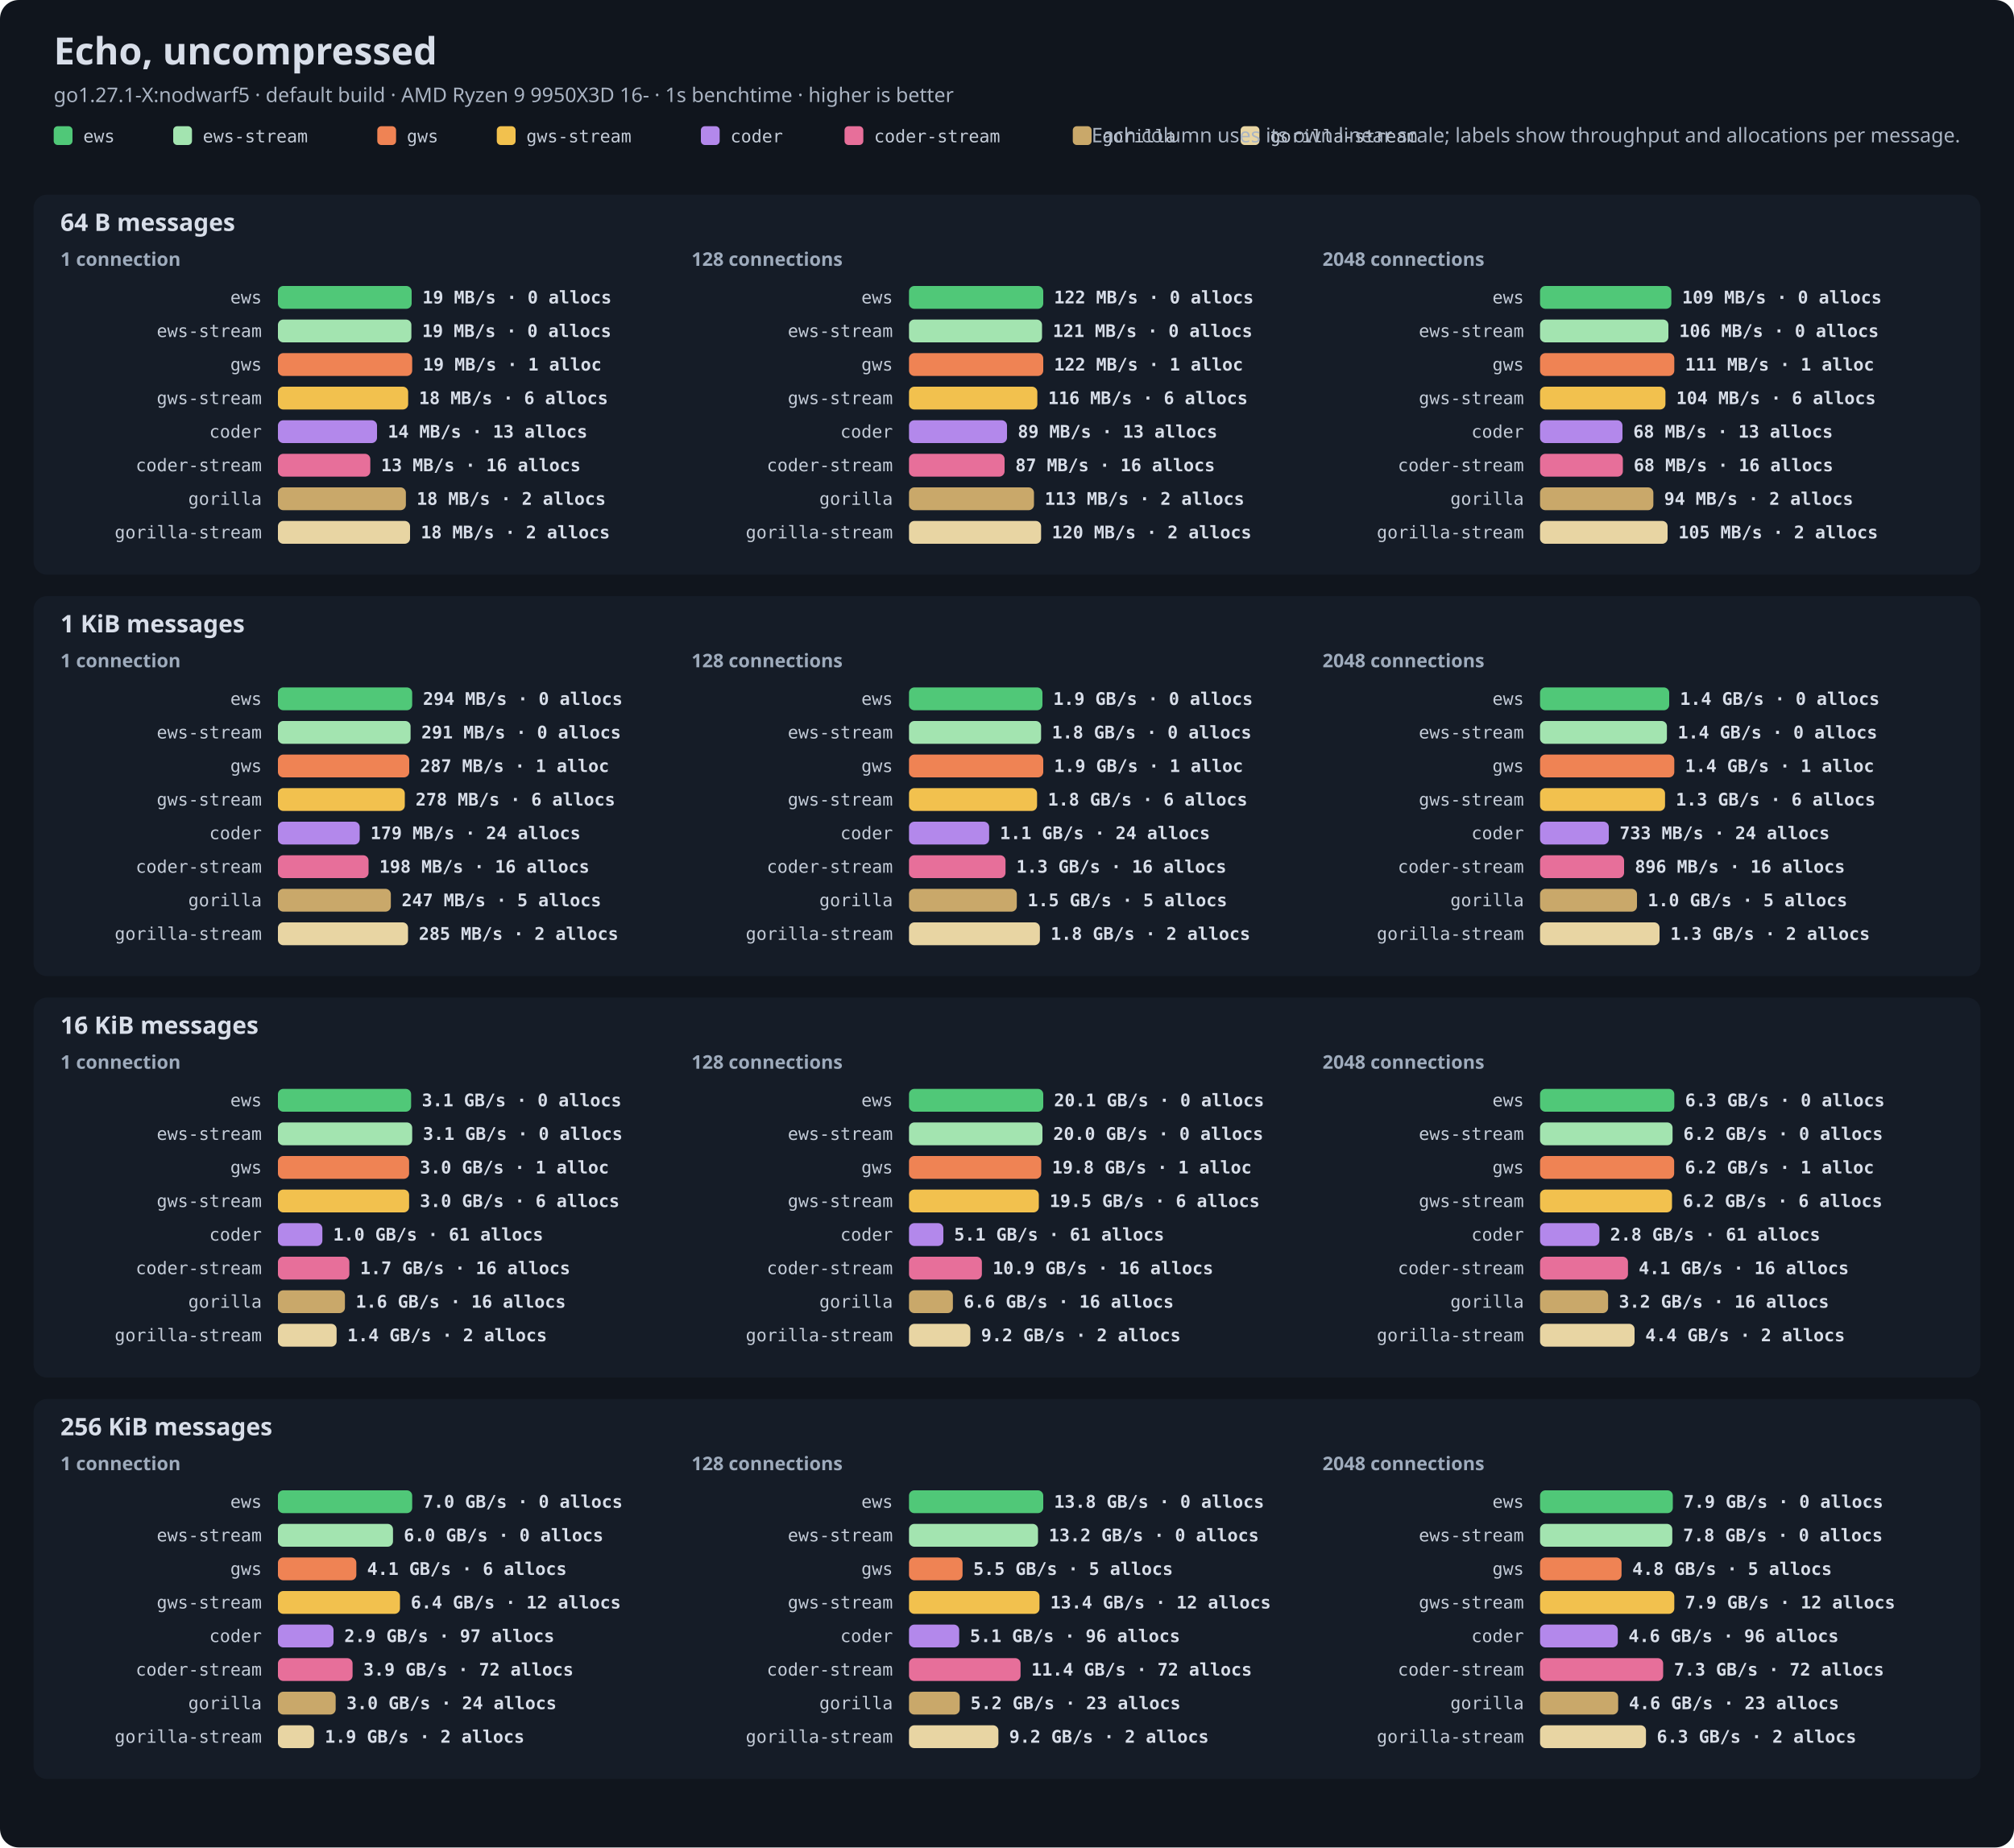
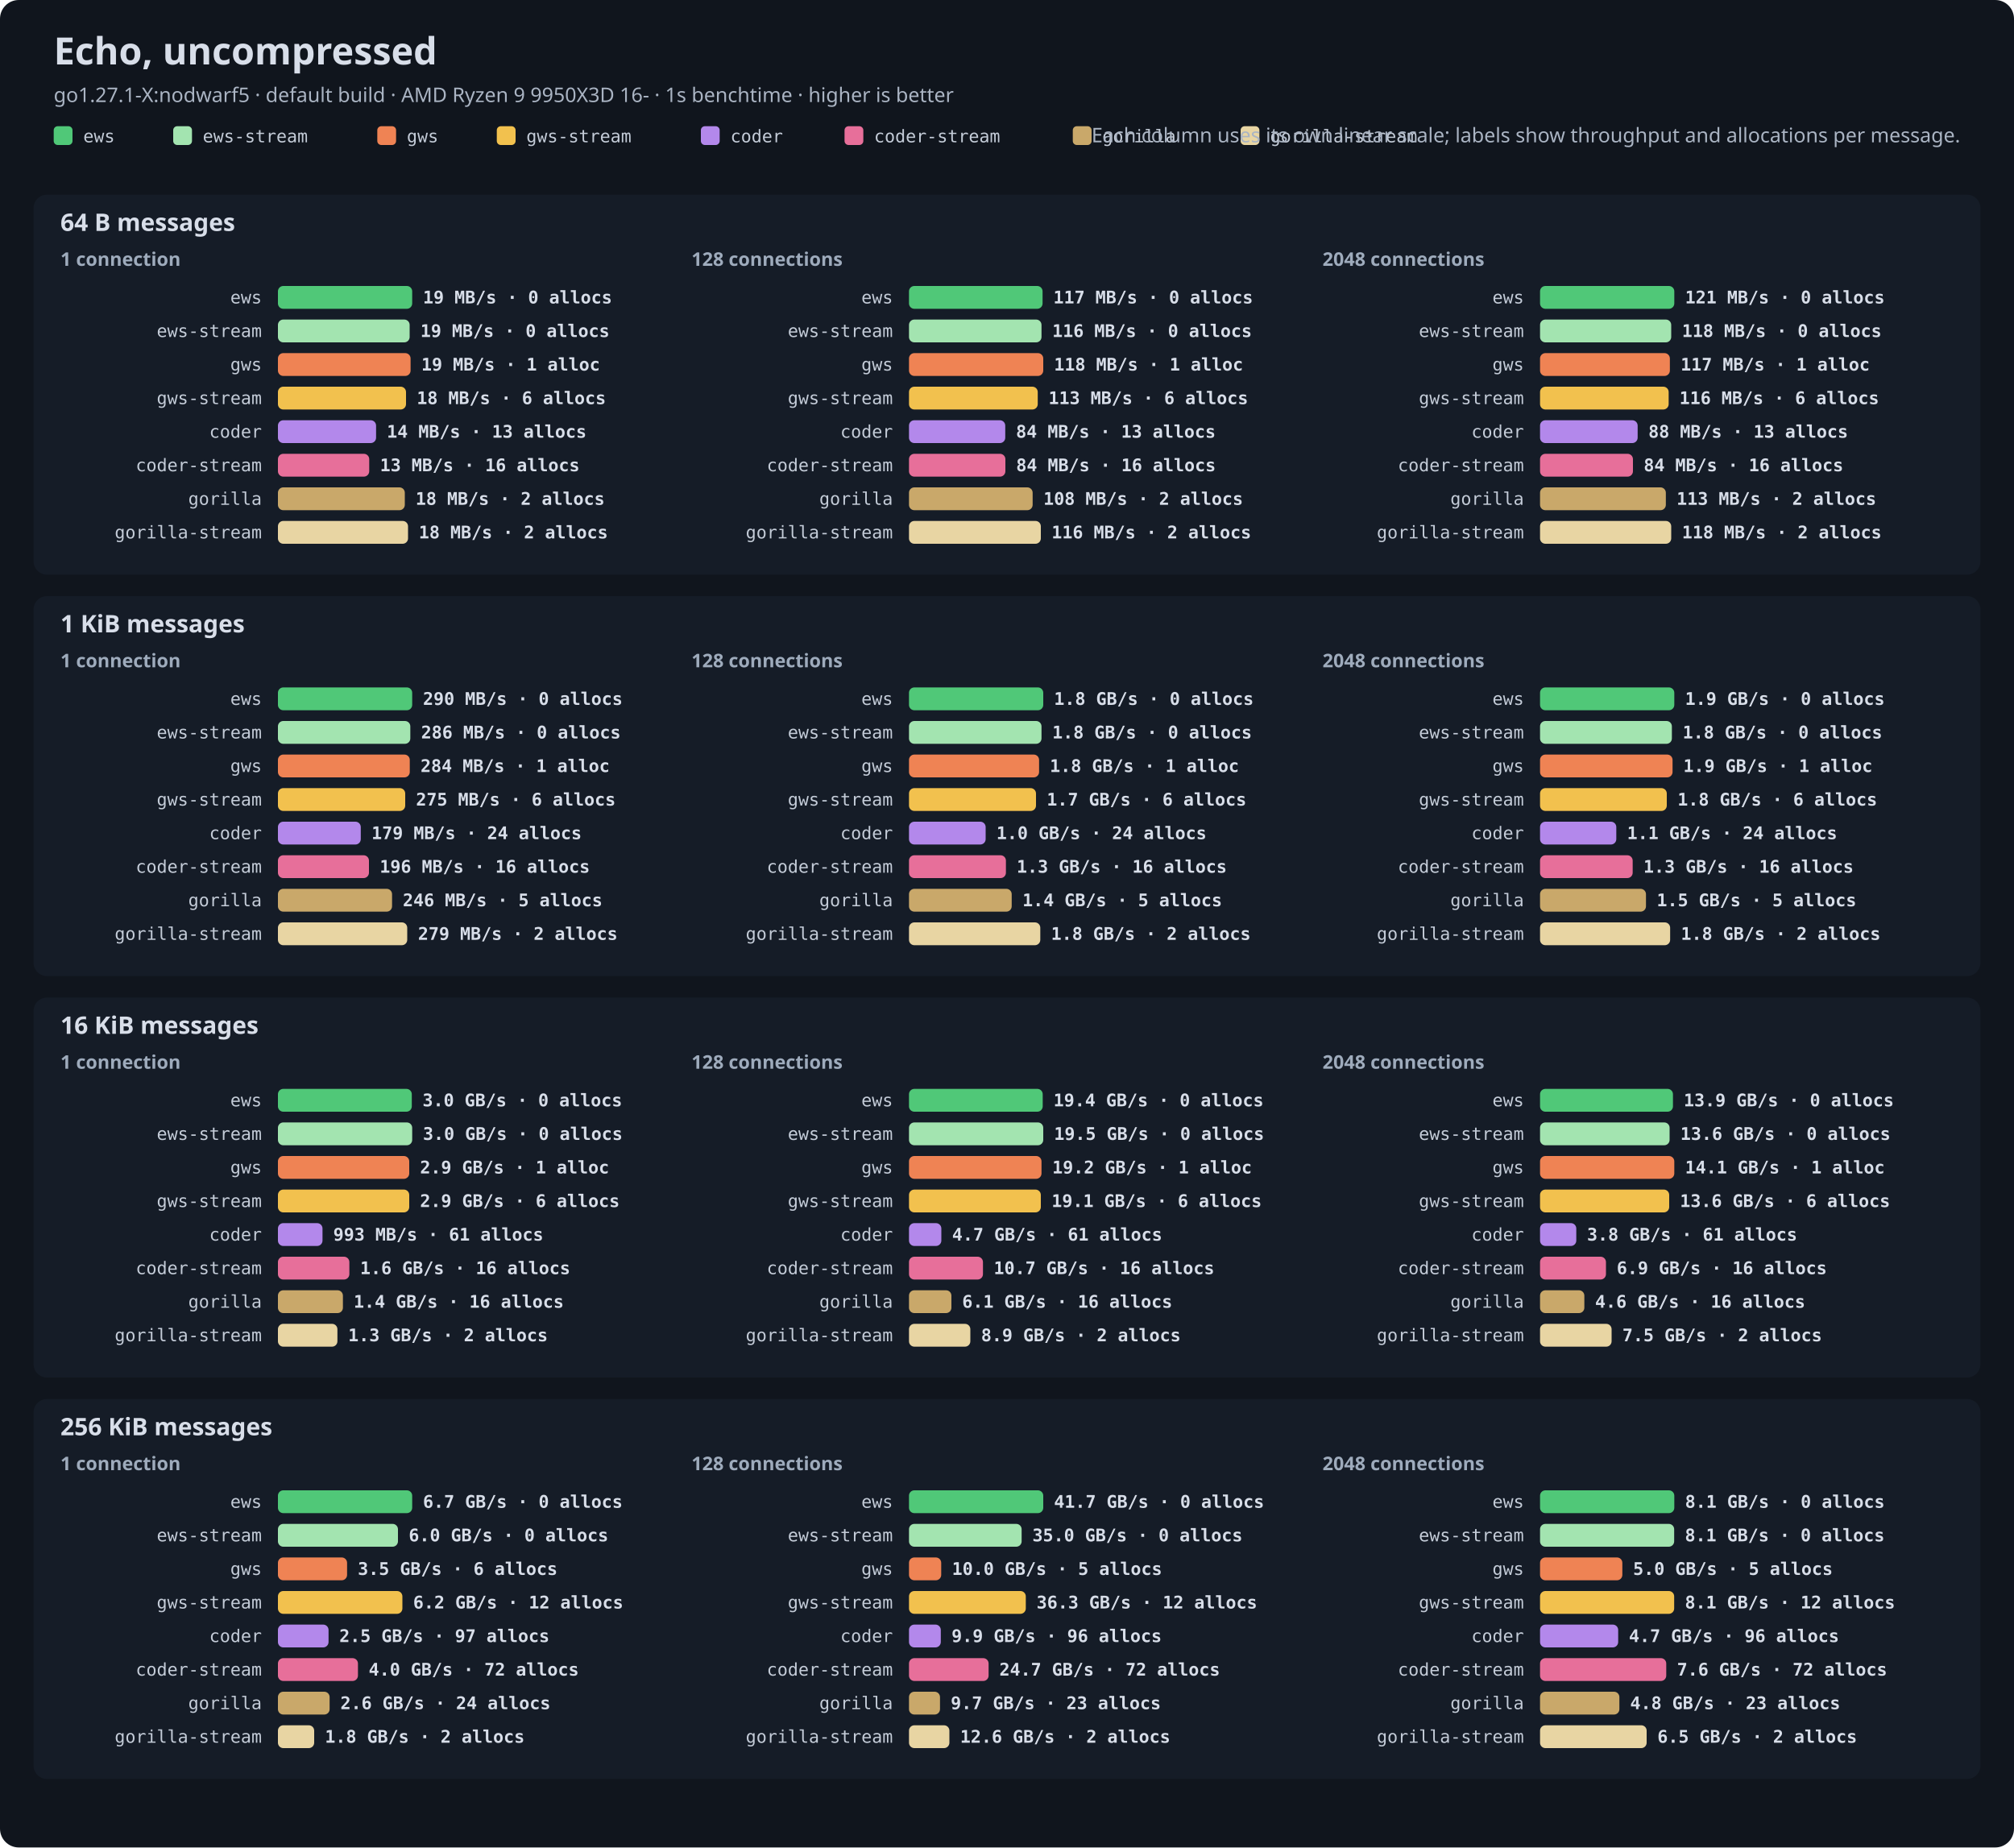
<svg xmlns="http://www.w3.org/2000/svg" width="1500" height="1376" viewBox="0 0 1500 1376" role="img" aria-labelledby="title desc">
  <style>text{font-family:ui-monospace,SFMono-Regular,Menlo,Consolas,monospace;fill:#d8dee9}.title{font-family:ui-sans-serif,system-ui,sans-serif;font-size:28px;font-weight:700}.subtitle{font-family:ui-sans-serif,system-ui,sans-serif;font-size:15px;fill:#aab4c3}.group{font-family:ui-sans-serif,system-ui,sans-serif;font-size:18px;font-weight:650}.contract{font-family:ui-sans-serif,system-ui,sans-serif;font-size:14px;font-weight:650;fill:#9eabbc}.series{font-size:13px;fill:#c4ccd8}.value{font-size:13px;font-weight:650}.panel{fill:#151c27}</style>
  <rect width="1500" height="1376" rx="14" fill="#10151d" />
  <text class="title" x="40" y="48">Echo, uncompressed</text>
  <text class="subtitle" x="40" y="76">go1.27.1-X:nodwarf5 · default build · AMD Ryzen 9 9950X3D 16- · 1s benchtime · higher is better</text>
  <rect x="40" y="94" width="14" height="14" rx="3" fill="#50c878" />
  <text class="series" x="62" y="106">ews</text>
  <rect x="129" y="94" width="14" height="14" rx="3" fill="#a3e4b0" />
  <text class="series" x="151" y="106">ews-stream</text>
  <rect x="281" y="94" width="14" height="14" rx="3" fill="#ef8354" />
  <text class="series" x="303" y="106">gws</text>
  <rect x="370" y="94" width="14" height="14" rx="3" fill="#f2c14e" />
  <text class="series" x="392" y="106">gws-stream</text>
  <rect x="522" y="94" width="14" height="14" rx="3" fill="#b388eb" />
  <text class="series" x="544" y="106">coder</text>
  <rect x="629" y="94" width="14" height="14" rx="3" fill="#e76f9a" />
  <text class="series" x="651" y="106">coder-stream</text>
  <rect x="799" y="94" width="14" height="14" rx="3" fill="#c9a86a" />
  <text class="series" x="821" y="106">gorilla</text>
  <rect x="924" y="94" width="14" height="14" rx="3" fill="#e8d5a3" />
  <text class="series" x="946" y="106">gorilla-stream</text>
  <text class="subtitle" x="1460" y="106" text-anchor="end">Each column uses its own linear scale; labels show throughput and allocations per message.</text>
  <g transform="translate(0,145)">
    <rect class="panel" x="25" y="0" width="1450" height="283" rx="10" />
    <text class="group" x="45" y="27">64 B messages</text>
    <text class="contract" x="45" y="53">1 connection</text>
    <text class="series" x="195" y="81" text-anchor="end">ews</text>
-     <rect x="207" y="68" width="99.6" height="17" rx="4" fill="#50c878" />
-     <text class="value" x="314.6" y="81">19 MB/s · 0 allocs</text>
+     <rect x="207" y="68" width="100.0" height="17" rx="4" fill="#50c878" />
+     <text class="value" x="315.0" y="81">19 MB/s · 0 allocs</text>
    <text class="series" x="195" y="106" text-anchor="end">ews-stream</text>
-     <rect x="207" y="93" width="99.4" height="17" rx="4" fill="#a3e4b0" />
-     <text class="value" x="314.4" y="106">19 MB/s · 0 allocs</text>
+     <rect x="207" y="93" width="98.1" height="17" rx="4" fill="#a3e4b0" />
+     <text class="value" x="313.1" y="106">19 MB/s · 0 allocs</text>
    <text class="series" x="195" y="131" text-anchor="end">gws</text>
-     <rect x="207" y="118" width="100.0" height="17" rx="4" fill="#ef8354" />
-     <text class="value" x="315.0" y="131">19 MB/s · 1 alloc</text>
+     <rect x="207" y="118" width="98.8" height="17" rx="4" fill="#ef8354" />
+     <text class="value" x="313.8" y="131">19 MB/s · 1 alloc</text>
    <text class="series" x="195" y="156" text-anchor="end">gws-stream</text>
-     <rect x="207" y="143" width="97.0" height="17" rx="4" fill="#f2c14e" />
-     <text class="value" x="312.0" y="156">18 MB/s · 6 allocs</text>
+     <rect x="207" y="143" width="95.4" height="17" rx="4" fill="#f2c14e" />
+     <text class="value" x="310.4" y="156">18 MB/s · 6 allocs</text>
    <text class="series" x="195" y="181" text-anchor="end">coder</text>
-     <rect x="207" y="168" width="73.8" height="17" rx="4" fill="#b388eb" />
-     <text class="value" x="288.8" y="181">14 MB/s · 13 allocs</text>
+     <rect x="207" y="168" width="73.1" height="17" rx="4" fill="#b388eb" />
+     <text class="value" x="288.1" y="181">14 MB/s · 13 allocs</text>
    <text class="series" x="195" y="206" text-anchor="end">coder-stream</text>
-     <rect x="207" y="193" width="68.8" height="17" rx="4" fill="#e76f9a" />
-     <text class="value" x="283.8" y="206">13 MB/s · 16 allocs</text>
+     <rect x="207" y="193" width="68.0" height="17" rx="4" fill="#e76f9a" />
+     <text class="value" x="283.0" y="206">13 MB/s · 16 allocs</text>
    <text class="series" x="195" y="231" text-anchor="end">gorilla</text>
-     <rect x="207" y="218" width="95.3" height="17" rx="4" fill="#c9a86a" />
-     <text class="value" x="310.3" y="231">18 MB/s · 2 allocs</text>
+     <rect x="207" y="218" width="94.5" height="17" rx="4" fill="#c9a86a" />
+     <text class="value" x="309.5" y="231">18 MB/s · 2 allocs</text>
    <text class="series" x="195" y="256" text-anchor="end">gorilla-stream</text>
-     <rect x="207" y="243" width="98.4" height="17" rx="4" fill="#e8d5a3" />
-     <text class="value" x="313.4" y="256">18 MB/s · 2 allocs</text>
+     <rect x="207" y="243" width="96.9" height="17" rx="4" fill="#e8d5a3" />
+     <text class="value" x="311.9" y="256">18 MB/s · 2 allocs</text>
    <text class="contract" x="515" y="53">128 connections</text>
    <text class="series" x="665" y="81" text-anchor="end">ews</text>
-     <rect x="677" y="68" width="100.0" height="17" rx="4" fill="#50c878" />
-     <text class="value" x="785.0" y="81">122 MB/s · 0 allocs</text>
+     <rect x="677" y="68" width="99.5" height="17" rx="4" fill="#50c878" />
+     <text class="value" x="784.5" y="81">117 MB/s · 0 allocs</text>
    <text class="series" x="665" y="106" text-anchor="end">ews-stream</text>
-     <rect x="677" y="93" width="99.1" height="17" rx="4" fill="#a3e4b0" />
-     <text class="value" x="784.1" y="106">121 MB/s · 0 allocs</text>
+     <rect x="677" y="93" width="98.7" height="17" rx="4" fill="#a3e4b0" />
+     <text class="value" x="783.7" y="106">116 MB/s · 0 allocs</text>
    <text class="series" x="665" y="131" text-anchor="end">gws</text>
    <rect x="677" y="118" width="100.0" height="17" rx="4" fill="#ef8354" />
-     <text class="value" x="785.0" y="131">122 MB/s · 1 alloc</text>
+     <text class="value" x="785.0" y="131">118 MB/s · 1 alloc</text>
    <text class="series" x="665" y="156" text-anchor="end">gws-stream</text>
-     <rect x="677" y="143" width="95.6" height="17" rx="4" fill="#f2c14e" />
-     <text class="value" x="780.6" y="156">116 MB/s · 6 allocs</text>
+     <rect x="677" y="143" width="95.9" height="17" rx="4" fill="#f2c14e" />
+     <text class="value" x="780.9" y="156">113 MB/s · 6 allocs</text>
    <text class="series" x="665" y="181" text-anchor="end">coder</text>
-     <rect x="677" y="168" width="73.0" height="17" rx="4" fill="#b388eb" />
-     <text class="value" x="758.0" y="181">89 MB/s · 13 allocs</text>
+     <rect x="677" y="168" width="71.7" height="17" rx="4" fill="#b388eb" />
+     <text class="value" x="756.7" y="181">84 MB/s · 13 allocs</text>
    <text class="series" x="665" y="206" text-anchor="end">coder-stream</text>
-     <rect x="677" y="193" width="71.2" height="17" rx="4" fill="#e76f9a" />
-     <text class="value" x="756.2" y="206">87 MB/s · 16 allocs</text>
+     <rect x="677" y="193" width="71.8" height="17" rx="4" fill="#e76f9a" />
+     <text class="value" x="756.8" y="206">84 MB/s · 16 allocs</text>
    <text class="series" x="665" y="231" text-anchor="end">gorilla</text>
-     <rect x="677" y="218" width="93.1" height="17" rx="4" fill="#c9a86a" />
-     <text class="value" x="778.1" y="231">113 MB/s · 2 allocs</text>
+     <rect x="677" y="218" width="92.1" height="17" rx="4" fill="#c9a86a" />
+     <text class="value" x="777.1" y="231">108 MB/s · 2 allocs</text>
    <text class="series" x="665" y="256" text-anchor="end">gorilla-stream</text>
-     <rect x="677" y="243" width="98.4" height="17" rx="4" fill="#e8d5a3" />
-     <text class="value" x="783.4" y="256">120 MB/s · 2 allocs</text>
+     <rect x="677" y="243" width="98.2" height="17" rx="4" fill="#e8d5a3" />
+     <text class="value" x="783.2" y="256">116 MB/s · 2 allocs</text>
    <text class="contract" x="985" y="53">2048 connections</text>
    <text class="series" x="1135" y="81" text-anchor="end">ews</text>
-     <rect x="1147" y="68" width="97.8" height="17" rx="4" fill="#50c878" />
-     <text class="value" x="1252.8" y="81">109 MB/s · 0 allocs</text>
+     <rect x="1147" y="68" width="100.0" height="17" rx="4" fill="#50c878" />
+     <text class="value" x="1255.0" y="81">121 MB/s · 0 allocs</text>
    <text class="series" x="1135" y="106" text-anchor="end">ews-stream</text>
-     <rect x="1147" y="93" width="95.6" height="17" rx="4" fill="#a3e4b0" />
-     <text class="value" x="1250.6" y="106">106 MB/s · 0 allocs</text>
+     <rect x="1147" y="93" width="97.7" height="17" rx="4" fill="#a3e4b0" />
+     <text class="value" x="1252.7" y="106">118 MB/s · 0 allocs</text>
    <text class="series" x="1135" y="131" text-anchor="end">gws</text>
-     <rect x="1147" y="118" width="100.0" height="17" rx="4" fill="#ef8354" />
-     <text class="value" x="1255.0" y="131">111 MB/s · 1 alloc</text>
+     <rect x="1147" y="118" width="96.7" height="17" rx="4" fill="#ef8354" />
+     <text class="value" x="1251.7" y="131">117 MB/s · 1 alloc</text>
    <text class="series" x="1135" y="156" text-anchor="end">gws-stream</text>
-     <rect x="1147" y="143" width="93.4" height="17" rx="4" fill="#f2c14e" />
-     <text class="value" x="1248.4" y="156">104 MB/s · 6 allocs</text>
+     <rect x="1147" y="143" width="95.8" height="17" rx="4" fill="#f2c14e" />
+     <text class="value" x="1250.8" y="156">116 MB/s · 6 allocs</text>
    <text class="series" x="1135" y="181" text-anchor="end">coder</text>
-     <rect x="1147" y="168" width="61.4" height="17" rx="4" fill="#b388eb" />
-     <text class="value" x="1216.4" y="181">68 MB/s · 13 allocs</text>
+     <rect x="1147" y="168" width="72.7" height="17" rx="4" fill="#b388eb" />
+     <text class="value" x="1227.7" y="181">88 MB/s · 13 allocs</text>
    <text class="series" x="1135" y="206" text-anchor="end">coder-stream</text>
-     <rect x="1147" y="193" width="61.7" height="17" rx="4" fill="#e76f9a" />
-     <text class="value" x="1216.7" y="206">68 MB/s · 16 allocs</text>
+     <rect x="1147" y="193" width="69.2" height="17" rx="4" fill="#e76f9a" />
+     <text class="value" x="1224.2" y="206">84 MB/s · 16 allocs</text>
    <text class="series" x="1135" y="231" text-anchor="end">gorilla</text>
-     <rect x="1147" y="218" width="84.4" height="17" rx="4" fill="#c9a86a" />
-     <text class="value" x="1239.4" y="231">94 MB/s · 2 allocs</text>
+     <rect x="1147" y="218" width="93.7" height="17" rx="4" fill="#c9a86a" />
+     <text class="value" x="1248.7" y="231">113 MB/s · 2 allocs</text>
    <text class="series" x="1135" y="256" text-anchor="end">gorilla-stream</text>
-     <rect x="1147" y="243" width="95.0" height="17" rx="4" fill="#e8d5a3" />
-     <text class="value" x="1250.0" y="256">105 MB/s · 2 allocs</text>
+     <rect x="1147" y="243" width="97.7" height="17" rx="4" fill="#e8d5a3" />
+     <text class="value" x="1252.7" y="256">118 MB/s · 2 allocs</text>
  </g>
  <g transform="translate(0,444)">
    <rect class="panel" x="25" y="0" width="1450" height="283" rx="10" />
    <text class="group" x="45" y="27">1 KiB messages</text>
    <text class="contract" x="45" y="53">1 connection</text>
    <text class="series" x="195" y="81" text-anchor="end">ews</text>
    <rect x="207" y="68" width="100.0" height="17" rx="4" fill="#50c878" />
-     <text class="value" x="315.0" y="81">294 MB/s · 0 allocs</text>
+     <text class="value" x="315.0" y="81">290 MB/s · 0 allocs</text>
    <text class="series" x="195" y="106" text-anchor="end">ews-stream</text>
-     <rect x="207" y="93" width="98.8" height="17" rx="4" fill="#a3e4b0" />
-     <text class="value" x="313.8" y="106">291 MB/s · 0 allocs</text>
+     <rect x="207" y="93" width="98.6" height="17" rx="4" fill="#a3e4b0" />
+     <text class="value" x="313.6" y="106">286 MB/s · 0 allocs</text>
    <text class="series" x="195" y="131" text-anchor="end">gws</text>
-     <rect x="207" y="118" width="97.8" height="17" rx="4" fill="#ef8354" />
-     <text class="value" x="312.8" y="131">287 MB/s · 1 alloc</text>
+     <rect x="207" y="118" width="98.2" height="17" rx="4" fill="#ef8354" />
+     <text class="value" x="313.2" y="131">284 MB/s · 1 alloc</text>
    <text class="series" x="195" y="156" text-anchor="end">gws-stream</text>
-     <rect x="207" y="143" width="94.5" height="17" rx="4" fill="#f2c14e" />
-     <text class="value" x="309.5" y="156">278 MB/s · 6 allocs</text>
+     <rect x="207" y="143" width="94.8" height="17" rx="4" fill="#f2c14e" />
+     <text class="value" x="309.8" y="156">275 MB/s · 6 allocs</text>
    <text class="series" x="195" y="181" text-anchor="end">coder</text>
-     <rect x="207" y="168" width="60.9" height="17" rx="4" fill="#b388eb" />
-     <text class="value" x="275.9" y="181">179 MB/s · 24 allocs</text>
+     <rect x="207" y="168" width="61.7" height="17" rx="4" fill="#b388eb" />
+     <text class="value" x="276.7" y="181">179 MB/s · 24 allocs</text>
    <text class="series" x="195" y="206" text-anchor="end">coder-stream</text>
-     <rect x="207" y="193" width="67.5" height="17" rx="4" fill="#e76f9a" />
-     <text class="value" x="282.5" y="206">198 MB/s · 16 allocs</text>
+     <rect x="207" y="193" width="67.8" height="17" rx="4" fill="#e76f9a" />
+     <text class="value" x="282.8" y="206">196 MB/s · 16 allocs</text>
    <text class="series" x="195" y="231" text-anchor="end">gorilla</text>
-     <rect x="207" y="218" width="84.1" height="17" rx="4" fill="#c9a86a" />
-     <text class="value" x="299.1" y="231">247 MB/s · 5 allocs</text>
+     <rect x="207" y="218" width="85.0" height="17" rx="4" fill="#c9a86a" />
+     <text class="value" x="300.0" y="231">246 MB/s · 5 allocs</text>
    <text class="series" x="195" y="256" text-anchor="end">gorilla-stream</text>
-     <rect x="207" y="243" width="96.9" height="17" rx="4" fill="#e8d5a3" />
-     <text class="value" x="311.9" y="256">285 MB/s · 2 allocs</text>
+     <rect x="207" y="243" width="96.3" height="17" rx="4" fill="#e8d5a3" />
+     <text class="value" x="311.3" y="256">279 MB/s · 2 allocs</text>
    <text class="contract" x="515" y="53">128 connections</text>
    <text class="series" x="665" y="81" text-anchor="end">ews</text>
-     <rect x="677" y="68" width="99.4" height="17" rx="4" fill="#50c878" />
-     <text class="value" x="784.4" y="81">1.9 GB/s · 0 allocs</text>
+     <rect x="677" y="68" width="100.0" height="17" rx="4" fill="#50c878" />
+     <text class="value" x="785.0" y="81">1.8 GB/s · 0 allocs</text>
    <text class="series" x="665" y="106" text-anchor="end">ews-stream</text>
-     <rect x="677" y="93" width="98.4" height="17" rx="4" fill="#a3e4b0" />
-     <text class="value" x="783.4" y="106">1.8 GB/s · 0 allocs</text>
+     <rect x="677" y="93" width="98.7" height="17" rx="4" fill="#a3e4b0" />
+     <text class="value" x="783.7" y="106">1.8 GB/s · 0 allocs</text>
    <text class="series" x="665" y="131" text-anchor="end">gws</text>
-     <rect x="677" y="118" width="100.0" height="17" rx="4" fill="#ef8354" />
-     <text class="value" x="785.0" y="131">1.9 GB/s · 1 alloc</text>
+     <rect x="677" y="118" width="96.9" height="17" rx="4" fill="#ef8354" />
+     <text class="value" x="781.9" y="131">1.8 GB/s · 1 alloc</text>
    <text class="series" x="665" y="156" text-anchor="end">gws-stream</text>
-     <rect x="677" y="143" width="95.4" height="17" rx="4" fill="#f2c14e" />
-     <text class="value" x="780.4" y="156">1.8 GB/s · 6 allocs</text>
+     <rect x="677" y="143" width="94.6" height="17" rx="4" fill="#f2c14e" />
+     <text class="value" x="779.6" y="156">1.7 GB/s · 6 allocs</text>
    <text class="series" x="665" y="181" text-anchor="end">coder</text>
-     <rect x="677" y="168" width="59.7" height="17" rx="4" fill="#b388eb" />
-     <text class="value" x="744.7" y="181">1.1 GB/s · 24 allocs</text>
+     <rect x="677" y="168" width="57.1" height="17" rx="4" fill="#b388eb" />
+     <text class="value" x="742.1" y="181">1.0 GB/s · 24 allocs</text>
    <text class="series" x="665" y="206" text-anchor="end">coder-stream</text>
-     <rect x="677" y="193" width="71.9" height="17" rx="4" fill="#e76f9a" />
-     <text class="value" x="756.9" y="206">1.3 GB/s · 16 allocs</text>
+     <rect x="677" y="193" width="72.2" height="17" rx="4" fill="#e76f9a" />
+     <text class="value" x="757.2" y="206">1.3 GB/s · 16 allocs</text>
    <text class="series" x="665" y="231" text-anchor="end">gorilla</text>
-     <rect x="677" y="218" width="80.3" height="17" rx="4" fill="#c9a86a" />
-     <text class="value" x="765.3" y="231">1.5 GB/s · 5 allocs</text>
+     <rect x="677" y="218" width="76.5" height="17" rx="4" fill="#c9a86a" />
+     <text class="value" x="761.5" y="231">1.4 GB/s · 5 allocs</text>
    <text class="series" x="665" y="256" text-anchor="end">gorilla-stream</text>
-     <rect x="677" y="243" width="97.5" height="17" rx="4" fill="#e8d5a3" />
-     <text class="value" x="782.5" y="256">1.8 GB/s · 2 allocs</text>
+     <rect x="677" y="243" width="97.8" height="17" rx="4" fill="#e8d5a3" />
+     <text class="value" x="782.8" y="256">1.8 GB/s · 2 allocs</text>
    <text class="contract" x="985" y="53">2048 connections</text>
    <text class="series" x="1135" y="81" text-anchor="end">ews</text>
-     <rect x="1147" y="68" width="96.2" height="17" rx="4" fill="#50c878" />
-     <text class="value" x="1251.2" y="81">1.4 GB/s · 0 allocs</text>
+     <rect x="1147" y="68" width="100.0" height="17" rx="4" fill="#50c878" />
+     <text class="value" x="1255.0" y="81">1.9 GB/s · 0 allocs</text>
    <text class="series" x="1135" y="106" text-anchor="end">ews-stream</text>
-     <rect x="1147" y="93" width="94.5" height="17" rx="4" fill="#a3e4b0" />
-     <text class="value" x="1249.5" y="106">1.4 GB/s · 0 allocs</text>
+     <rect x="1147" y="93" width="98.2" height="17" rx="4" fill="#a3e4b0" />
+     <text class="value" x="1253.2" y="106">1.8 GB/s · 0 allocs</text>
    <text class="series" x="1135" y="131" text-anchor="end">gws</text>
-     <rect x="1147" y="118" width="100.0" height="17" rx="4" fill="#ef8354" />
-     <text class="value" x="1255.0" y="131">1.4 GB/s · 1 alloc</text>
+     <rect x="1147" y="118" width="98.7" height="17" rx="4" fill="#ef8354" />
+     <text class="value" x="1253.7" y="131">1.9 GB/s · 1 alloc</text>
    <text class="series" x="1135" y="156" text-anchor="end">gws-stream</text>
-     <rect x="1147" y="143" width="93.1" height="17" rx="4" fill="#f2c14e" />
-     <text class="value" x="1248.1" y="156">1.3 GB/s · 6 allocs</text>
+     <rect x="1147" y="143" width="94.4" height="17" rx="4" fill="#f2c14e" />
+     <text class="value" x="1249.4" y="156">1.8 GB/s · 6 allocs</text>
    <text class="series" x="1135" y="181" text-anchor="end">coder</text>
-     <rect x="1147" y="168" width="51.2" height="17" rx="4" fill="#b388eb" />
-     <text class="value" x="1206.2" y="181">733 MB/s · 24 allocs</text>
+     <rect x="1147" y="168" width="56.8" height="17" rx="4" fill="#b388eb" />
+     <text class="value" x="1211.8" y="181">1.1 GB/s · 24 allocs</text>
    <text class="series" x="1135" y="206" text-anchor="end">coder-stream</text>
-     <rect x="1147" y="193" width="62.6" height="17" rx="4" fill="#e76f9a" />
-     <text class="value" x="1217.6" y="206">896 MB/s · 16 allocs</text>
+     <rect x="1147" y="193" width="69.0" height="17" rx="4" fill="#e76f9a" />
+     <text class="value" x="1224.0" y="206">1.3 GB/s · 16 allocs</text>
    <text class="series" x="1135" y="231" text-anchor="end">gorilla</text>
-     <rect x="1147" y="218" width="72.2" height="17" rx="4" fill="#c9a86a" />
-     <text class="value" x="1227.2" y="231">1.0 GB/s · 5 allocs</text>
+     <rect x="1147" y="218" width="78.9" height="17" rx="4" fill="#c9a86a" />
+     <text class="value" x="1233.9" y="231">1.5 GB/s · 5 allocs</text>
    <text class="series" x="1135" y="256" text-anchor="end">gorilla-stream</text>
-     <rect x="1147" y="243" width="89.0" height="17" rx="4" fill="#e8d5a3" />
-     <text class="value" x="1244.0" y="256">1.3 GB/s · 2 allocs</text>
+     <rect x="1147" y="243" width="96.9" height="17" rx="4" fill="#e8d5a3" />
+     <text class="value" x="1251.9" y="256">1.8 GB/s · 2 allocs</text>
  </g>
  <g transform="translate(0,743)">
    <rect class="panel" x="25" y="0" width="1450" height="283" rx="10" />
    <text class="group" x="45" y="27">16 KiB messages</text>
    <text class="contract" x="45" y="53">1 connection</text>
    <text class="series" x="195" y="81" text-anchor="end">ews</text>
-     <rect x="207" y="68" width="99.2" height="17" rx="4" fill="#50c878" />
-     <text class="value" x="314.2" y="81">3.1 GB/s · 0 allocs</text>
+     <rect x="207" y="68" width="99.7" height="17" rx="4" fill="#50c878" />
+     <text class="value" x="314.7" y="81">3.0 GB/s · 0 allocs</text>
    <text class="series" x="195" y="106" text-anchor="end">ews-stream</text>
    <rect x="207" y="93" width="100.0" height="17" rx="4" fill="#a3e4b0" />
-     <text class="value" x="315.0" y="106">3.1 GB/s · 0 allocs</text>
+     <text class="value" x="315.0" y="106">3.0 GB/s · 0 allocs</text>
    <text class="series" x="195" y="131" text-anchor="end">gws</text>
-     <rect x="207" y="118" width="97.7" height="17" rx="4" fill="#ef8354" />
-     <text class="value" x="312.7" y="131">3.0 GB/s · 1 alloc</text>
+     <rect x="207" y="118" width="97.8" height="17" rx="4" fill="#ef8354" />
+     <text class="value" x="312.8" y="131">2.9 GB/s · 1 alloc</text>
    <text class="series" x="195" y="156" text-anchor="end">gws-stream</text>
-     <rect x="207" y="143" width="97.7" height="17" rx="4" fill="#f2c14e" />
-     <text class="value" x="312.7" y="156">3.0 GB/s · 6 allocs</text>
+     <rect x="207" y="143" width="97.8" height="17" rx="4" fill="#f2c14e" />
+     <text class="value" x="312.8" y="156">2.9 GB/s · 6 allocs</text>
    <text class="series" x="195" y="181" text-anchor="end">coder</text>
-     <rect x="207" y="168" width="33.1" height="17" rx="4" fill="#b388eb" />
-     <text class="value" x="248.1" y="181">1.0 GB/s · 61 allocs</text>
+     <rect x="207" y="168" width="33.2" height="17" rx="4" fill="#b388eb" />
+     <text class="value" x="248.2" y="181">993 MB/s · 61 allocs</text>
    <text class="series" x="195" y="206" text-anchor="end">coder-stream</text>
    <rect x="207" y="193" width="53.2" height="17" rx="4" fill="#e76f9a" />
-     <text class="value" x="268.2" y="206">1.7 GB/s · 16 allocs</text>
+     <text class="value" x="268.2" y="206">1.6 GB/s · 16 allocs</text>
    <text class="series" x="195" y="231" text-anchor="end">gorilla</text>
-     <rect x="207" y="218" width="49.9" height="17" rx="4" fill="#c9a86a" />
-     <text class="value" x="264.9" y="231">1.6 GB/s · 16 allocs</text>
+     <rect x="207" y="218" width="48.4" height="17" rx="4" fill="#c9a86a" />
+     <text class="value" x="263.4" y="231">1.4 GB/s · 16 allocs</text>
    <text class="series" x="195" y="256" text-anchor="end">gorilla-stream</text>
-     <rect x="207" y="243" width="43.7" height="17" rx="4" fill="#e8d5a3" />
-     <text class="value" x="258.7" y="256">1.4 GB/s · 2 allocs</text>
+     <rect x="207" y="243" width="44.3" height="17" rx="4" fill="#e8d5a3" />
+     <text class="value" x="259.3" y="256">1.3 GB/s · 2 allocs</text>
    <text class="contract" x="515" y="53">128 connections</text>
    <text class="series" x="665" y="81" text-anchor="end">ews</text>
-     <rect x="677" y="68" width="100.0" height="17" rx="4" fill="#50c878" />
-     <text class="value" x="785.0" y="81">20.1 GB/s · 0 allocs</text>
+     <rect x="677" y="68" width="99.6" height="17" rx="4" fill="#50c878" />
+     <text class="value" x="784.6" y="81">19.4 GB/s · 0 allocs</text>
    <text class="series" x="665" y="106" text-anchor="end">ews-stream</text>
-     <rect x="677" y="93" width="99.4" height="17" rx="4" fill="#a3e4b0" />
-     <text class="value" x="784.4" y="106">20.0 GB/s · 0 allocs</text>
+     <rect x="677" y="93" width="100.0" height="17" rx="4" fill="#a3e4b0" />
+     <text class="value" x="785.0" y="106">19.5 GB/s · 0 allocs</text>
    <text class="series" x="665" y="131" text-anchor="end">gws</text>
-     <rect x="677" y="118" width="98.5" height="17" rx="4" fill="#ef8354" />
-     <text class="value" x="783.5" y="131">19.8 GB/s · 1 alloc</text>
+     <rect x="677" y="118" width="98.7" height="17" rx="4" fill="#ef8354" />
+     <text class="value" x="783.7" y="131">19.2 GB/s · 1 alloc</text>
    <text class="series" x="665" y="156" text-anchor="end">gws-stream</text>
-     <rect x="677" y="143" width="96.7" height="17" rx="4" fill="#f2c14e" />
-     <text class="value" x="781.7" y="156">19.5 GB/s · 6 allocs</text>
+     <rect x="677" y="143" width="98.2" height="17" rx="4" fill="#f2c14e" />
+     <text class="value" x="783.2" y="156">19.1 GB/s · 6 allocs</text>
    <text class="series" x="665" y="181" text-anchor="end">coder</text>
-     <rect x="677" y="168" width="25.6" height="17" rx="4" fill="#b388eb" />
-     <text class="value" x="710.6" y="181">5.1 GB/s · 61 allocs</text>
+     <rect x="677" y="168" width="24.1" height="17" rx="4" fill="#b388eb" />
+     <text class="value" x="709.1" y="181">4.7 GB/s · 61 allocs</text>
    <text class="series" x="665" y="206" text-anchor="end">coder-stream</text>
-     <rect x="677" y="193" width="54.3" height="17" rx="4" fill="#e76f9a" />
-     <text class="value" x="739.3" y="206">10.9 GB/s · 16 allocs</text>
+     <rect x="677" y="193" width="55.1" height="17" rx="4" fill="#e76f9a" />
+     <text class="value" x="740.1" y="206">10.7 GB/s · 16 allocs</text>
    <text class="series" x="665" y="231" text-anchor="end">gorilla</text>
-     <rect x="677" y="218" width="32.7" height="17" rx="4" fill="#c9a86a" />
-     <text class="value" x="717.7" y="231">6.6 GB/s · 16 allocs</text>
+     <rect x="677" y="218" width="31.6" height="17" rx="4" fill="#c9a86a" />
+     <text class="value" x="716.6" y="231">6.1 GB/s · 16 allocs</text>
    <text class="series" x="665" y="256" text-anchor="end">gorilla-stream</text>
    <rect x="677" y="243" width="45.7" height="17" rx="4" fill="#e8d5a3" />
-     <text class="value" x="730.7" y="256">9.2 GB/s · 2 allocs</text>
+     <text class="value" x="730.7" y="256">8.9 GB/s · 2 allocs</text>
    <text class="contract" x="985" y="53">2048 connections</text>
    <text class="series" x="1135" y="81" text-anchor="end">ews</text>
-     <rect x="1147" y="68" width="100.0" height="17" rx="4" fill="#50c878" />
-     <text class="value" x="1255.0" y="81">6.3 GB/s · 0 allocs</text>
+     <rect x="1147" y="68" width="99.0" height="17" rx="4" fill="#50c878" />
+     <text class="value" x="1254.0" y="81">13.9 GB/s · 0 allocs</text>
    <text class="series" x="1135" y="106" text-anchor="end">ews-stream</text>
-     <rect x="1147" y="93" width="98.7" height="17" rx="4" fill="#a3e4b0" />
-     <text class="value" x="1253.7" y="106">6.2 GB/s · 0 allocs</text>
+     <rect x="1147" y="93" width="96.5" height="17" rx="4" fill="#a3e4b0" />
+     <text class="value" x="1251.5" y="106">13.6 GB/s · 0 allocs</text>
    <text class="series" x="1135" y="131" text-anchor="end">gws</text>
-     <rect x="1147" y="118" width="99.9" height="17" rx="4" fill="#ef8354" />
-     <text class="value" x="1254.9" y="131">6.2 GB/s · 1 alloc</text>
+     <rect x="1147" y="118" width="100.0" height="17" rx="4" fill="#ef8354" />
+     <text class="value" x="1255.0" y="131">14.1 GB/s · 1 alloc</text>
    <text class="series" x="1135" y="156" text-anchor="end">gws-stream</text>
-     <rect x="1147" y="143" width="98.3" height="17" rx="4" fill="#f2c14e" />
-     <text class="value" x="1253.3" y="156">6.2 GB/s · 6 allocs</text>
+     <rect x="1147" y="143" width="96.2" height="17" rx="4" fill="#f2c14e" />
+     <text class="value" x="1251.2" y="156">13.6 GB/s · 6 allocs</text>
    <text class="series" x="1135" y="181" text-anchor="end">coder</text>
-     <rect x="1147" y="168" width="44.2" height="17" rx="4" fill="#b388eb" />
-     <text class="value" x="1199.2" y="181">2.8 GB/s · 61 allocs</text>
+     <rect x="1147" y="168" width="27.0" height="17" rx="4" fill="#b388eb" />
+     <text class="value" x="1182.0" y="181">3.8 GB/s · 61 allocs</text>
    <text class="series" x="1135" y="206" text-anchor="end">coder-stream</text>
-     <rect x="1147" y="193" width="65.5" height="17" rx="4" fill="#e76f9a" />
-     <text class="value" x="1220.5" y="206">4.1 GB/s · 16 allocs</text>
+     <rect x="1147" y="193" width="49.1" height="17" rx="4" fill="#e76f9a" />
+     <text class="value" x="1204.1" y="206">6.9 GB/s · 16 allocs</text>
    <text class="series" x="1135" y="231" text-anchor="end">gorilla</text>
-     <rect x="1147" y="218" width="50.7" height="17" rx="4" fill="#c9a86a" />
-     <text class="value" x="1205.7" y="231">3.2 GB/s · 16 allocs</text>
+     <rect x="1147" y="218" width="33.0" height="17" rx="4" fill="#c9a86a" />
+     <text class="value" x="1188.0" y="231">4.6 GB/s · 16 allocs</text>
    <text class="series" x="1135" y="256" text-anchor="end">gorilla-stream</text>
-     <rect x="1147" y="243" width="70.4" height="17" rx="4" fill="#e8d5a3" />
-     <text class="value" x="1225.4" y="256">4.4 GB/s · 2 allocs</text>
+     <rect x="1147" y="243" width="53.3" height="17" rx="4" fill="#e8d5a3" />
+     <text class="value" x="1208.3" y="256">7.5 GB/s · 2 allocs</text>
  </g>
  <g transform="translate(0,1042)">
    <rect class="panel" x="25" y="0" width="1450" height="283" rx="10" />
    <text class="group" x="45" y="27">256 KiB messages</text>
    <text class="contract" x="45" y="53">1 connection</text>
    <text class="series" x="195" y="81" text-anchor="end">ews</text>
    <rect x="207" y="68" width="100.0" height="17" rx="4" fill="#50c878" />
-     <text class="value" x="315.0" y="81">7.0 GB/s · 0 allocs</text>
+     <text class="value" x="315.0" y="81">6.7 GB/s · 0 allocs</text>
    <text class="series" x="195" y="106" text-anchor="end">ews-stream</text>
-     <rect x="207" y="93" width="85.7" height="17" rx="4" fill="#a3e4b0" />
-     <text class="value" x="300.7" y="106">6.0 GB/s · 0 allocs</text>
+     <rect x="207" y="93" width="89.4" height="17" rx="4" fill="#a3e4b0" />
+     <text class="value" x="304.4" y="106">6.0 GB/s · 0 allocs</text>
    <text class="series" x="195" y="131" text-anchor="end">gws</text>
-     <rect x="207" y="118" width="58.4" height="17" rx="4" fill="#ef8354" />
-     <text class="value" x="273.4" y="131">4.1 GB/s · 6 allocs</text>
+     <rect x="207" y="118" width="51.5" height="17" rx="4" fill="#ef8354" />
+     <text class="value" x="266.5" y="131">3.5 GB/s · 6 allocs</text>
    <text class="series" x="195" y="156" text-anchor="end">gws-stream</text>
-     <rect x="207" y="143" width="90.9" height="17" rx="4" fill="#f2c14e" />
-     <text class="value" x="305.9" y="156">6.4 GB/s · 12 allocs</text>
+     <rect x="207" y="143" width="92.7" height="17" rx="4" fill="#f2c14e" />
+     <text class="value" x="307.7" y="156">6.2 GB/s · 12 allocs</text>
    <text class="series" x="195" y="181" text-anchor="end">coder</text>
-     <rect x="207" y="168" width="41.4" height="17" rx="4" fill="#b388eb" />
-     <text class="value" x="256.4" y="181">2.9 GB/s · 97 allocs</text>
+     <rect x="207" y="168" width="37.7" height="17" rx="4" fill="#b388eb" />
+     <text class="value" x="252.7" y="181">2.5 GB/s · 97 allocs</text>
    <text class="series" x="195" y="206" text-anchor="end">coder-stream</text>
-     <rect x="207" y="193" width="55.6" height="17" rx="4" fill="#e76f9a" />
-     <text class="value" x="270.6" y="206">3.9 GB/s · 72 allocs</text>
+     <rect x="207" y="193" width="59.6" height="17" rx="4" fill="#e76f9a" />
+     <text class="value" x="274.6" y="206">4.0 GB/s · 72 allocs</text>
    <text class="series" x="195" y="231" text-anchor="end">gorilla</text>
-     <rect x="207" y="218" width="43.0" height="17" rx="4" fill="#c9a86a" />
-     <text class="value" x="258.0" y="231">3.0 GB/s · 24 allocs</text>
+     <rect x="207" y="218" width="38.5" height="17" rx="4" fill="#c9a86a" />
+     <text class="value" x="253.5" y="231">2.6 GB/s · 24 allocs</text>
    <text class="series" x="195" y="256" text-anchor="end">gorilla-stream</text>
-     <rect x="207" y="243" width="26.9" height="17" rx="4" fill="#e8d5a3" />
-     <text class="value" x="241.9" y="256">1.9 GB/s · 2 allocs</text>
+     <rect x="207" y="243" width="27.0" height="17" rx="4" fill="#e8d5a3" />
+     <text class="value" x="242.0" y="256">1.8 GB/s · 2 allocs</text>
    <text class="contract" x="515" y="53">128 connections</text>
    <text class="series" x="665" y="81" text-anchor="end">ews</text>
    <rect x="677" y="68" width="100.0" height="17" rx="4" fill="#50c878" />
-     <text class="value" x="785.0" y="81">13.8 GB/s · 0 allocs</text>
+     <text class="value" x="785.0" y="81">41.7 GB/s · 0 allocs</text>
    <text class="series" x="665" y="106" text-anchor="end">ews-stream</text>
-     <rect x="677" y="93" width="96.1" height="17" rx="4" fill="#a3e4b0" />
-     <text class="value" x="781.1" y="106">13.2 GB/s · 0 allocs</text>
+     <rect x="677" y="93" width="83.9" height="17" rx="4" fill="#a3e4b0" />
+     <text class="value" x="768.9" y="106">35.0 GB/s · 0 allocs</text>
    <text class="series" x="665" y="131" text-anchor="end">gws</text>
-     <rect x="677" y="118" width="39.9" height="17" rx="4" fill="#ef8354" />
-     <text class="value" x="724.9" y="131">5.5 GB/s · 5 allocs</text>
+     <rect x="677" y="118" width="24.0" height="17" rx="4" fill="#ef8354" />
+     <text class="value" x="709.0" y="131">10.0 GB/s · 5 allocs</text>
    <text class="series" x="665" y="156" text-anchor="end">gws-stream</text>
-     <rect x="677" y="143" width="97.2" height="17" rx="4" fill="#f2c14e" />
-     <text class="value" x="782.2" y="156">13.4 GB/s · 12 allocs</text>
+     <rect x="677" y="143" width="87.0" height="17" rx="4" fill="#f2c14e" />
+     <text class="value" x="772.0" y="156">36.3 GB/s · 12 allocs</text>
    <text class="series" x="665" y="181" text-anchor="end">coder</text>
-     <rect x="677" y="168" width="37.4" height="17" rx="4" fill="#b388eb" />
-     <text class="value" x="722.4" y="181">5.1 GB/s · 96 allocs</text>
+     <rect x="677" y="168" width="23.7" height="17" rx="4" fill="#b388eb" />
+     <text class="value" x="708.7" y="181">9.9 GB/s · 96 allocs</text>
    <text class="series" x="665" y="206" text-anchor="end">coder-stream</text>
-     <rect x="677" y="193" width="83.1" height="17" rx="4" fill="#e76f9a" />
-     <text class="value" x="768.1" y="206">11.4 GB/s · 72 allocs</text>
+     <rect x="677" y="193" width="59.3" height="17" rx="4" fill="#e76f9a" />
+     <text class="value" x="744.3" y="206">24.7 GB/s · 72 allocs</text>
    <text class="series" x="665" y="231" text-anchor="end">gorilla</text>
-     <rect x="677" y="218" width="37.8" height="17" rx="4" fill="#c9a86a" />
-     <text class="value" x="722.8" y="231">5.2 GB/s · 23 allocs</text>
+     <rect x="677" y="218" width="23.1" height="17" rx="4" fill="#c9a86a" />
+     <text class="value" x="708.1" y="231">9.7 GB/s · 23 allocs</text>
    <text class="series" x="665" y="256" text-anchor="end">gorilla-stream</text>
-     <rect x="677" y="243" width="66.6" height="17" rx="4" fill="#e8d5a3" />
-     <text class="value" x="751.6" y="256">9.2 GB/s · 2 allocs</text>
+     <rect x="677" y="243" width="30.1" height="17" rx="4" fill="#e8d5a3" />
+     <text class="value" x="715.1" y="256">12.6 GB/s · 2 allocs</text>
    <text class="contract" x="985" y="53">2048 connections</text>
    <text class="series" x="1135" y="81" text-anchor="end">ews</text>
-     <rect x="1147" y="68" width="98.9" height="17" rx="4" fill="#50c878" />
-     <text class="value" x="1253.9" y="81">7.9 GB/s · 0 allocs</text>
+     <rect x="1147" y="68" width="100.0" height="17" rx="4" fill="#50c878" />
+     <text class="value" x="1255.0" y="81">8.1 GB/s · 0 allocs</text>
    <text class="series" x="1135" y="106" text-anchor="end">ews-stream</text>
-     <rect x="1147" y="93" width="98.5" height="17" rx="4" fill="#a3e4b0" />
-     <text class="value" x="1253.5" y="106">7.8 GB/s · 0 allocs</text>
+     <rect x="1147" y="93" width="99.9" height="17" rx="4" fill="#a3e4b0" />
+     <text class="value" x="1254.9" y="106">8.1 GB/s · 0 allocs</text>
    <text class="series" x="1135" y="131" text-anchor="end">gws</text>
-     <rect x="1147" y="118" width="60.7" height="17" rx="4" fill="#ef8354" />
-     <text class="value" x="1215.7" y="131">4.8 GB/s · 5 allocs</text>
+     <rect x="1147" y="118" width="61.3" height="17" rx="4" fill="#ef8354" />
+     <text class="value" x="1216.3" y="131">5.0 GB/s · 5 allocs</text>
    <text class="series" x="1135" y="156" text-anchor="end">gws-stream</text>
-     <rect x="1147" y="143" width="100.0" height="17" rx="4" fill="#f2c14e" />
-     <text class="value" x="1255.0" y="156">7.9 GB/s · 12 allocs</text>
+     <rect x="1147" y="143" width="99.9" height="17" rx="4" fill="#f2c14e" />
+     <text class="value" x="1254.9" y="156">8.1 GB/s · 12 allocs</text>
    <text class="series" x="1135" y="181" text-anchor="end">coder</text>
-     <rect x="1147" y="168" width="57.9" height="17" rx="4" fill="#b388eb" />
-     <text class="value" x="1212.9" y="181">4.6 GB/s · 96 allocs</text>
+     <rect x="1147" y="168" width="58.2" height="17" rx="4" fill="#b388eb" />
+     <text class="value" x="1213.2" y="181">4.7 GB/s · 96 allocs</text>
    <text class="series" x="1135" y="206" text-anchor="end">coder-stream</text>
-     <rect x="1147" y="193" width="91.7" height="17" rx="4" fill="#e76f9a" />
-     <text class="value" x="1246.7" y="206">7.3 GB/s · 72 allocs</text>
+     <rect x="1147" y="193" width="94.0" height="17" rx="4" fill="#e76f9a" />
+     <text class="value" x="1249.0" y="206">7.6 GB/s · 72 allocs</text>
    <text class="series" x="1135" y="231" text-anchor="end">gorilla</text>
-     <rect x="1147" y="218" width="58.2" height="17" rx="4" fill="#c9a86a" />
-     <text class="value" x="1213.2" y="231">4.6 GB/s · 23 allocs</text>
+     <rect x="1147" y="218" width="59.1" height="17" rx="4" fill="#c9a86a" />
+     <text class="value" x="1214.1" y="231">4.8 GB/s · 23 allocs</text>
    <text class="series" x="1135" y="256" text-anchor="end">gorilla-stream</text>
-     <rect x="1147" y="243" width="78.9" height="17" rx="4" fill="#e8d5a3" />
-     <text class="value" x="1233.9" y="256">6.3 GB/s · 2 allocs</text>
+     <rect x="1147" y="243" width="79.4" height="17" rx="4" fill="#e8d5a3" />
+     <text class="value" x="1234.4" y="256">6.5 GB/s · 2 allocs</text>
  </g>
</svg>
